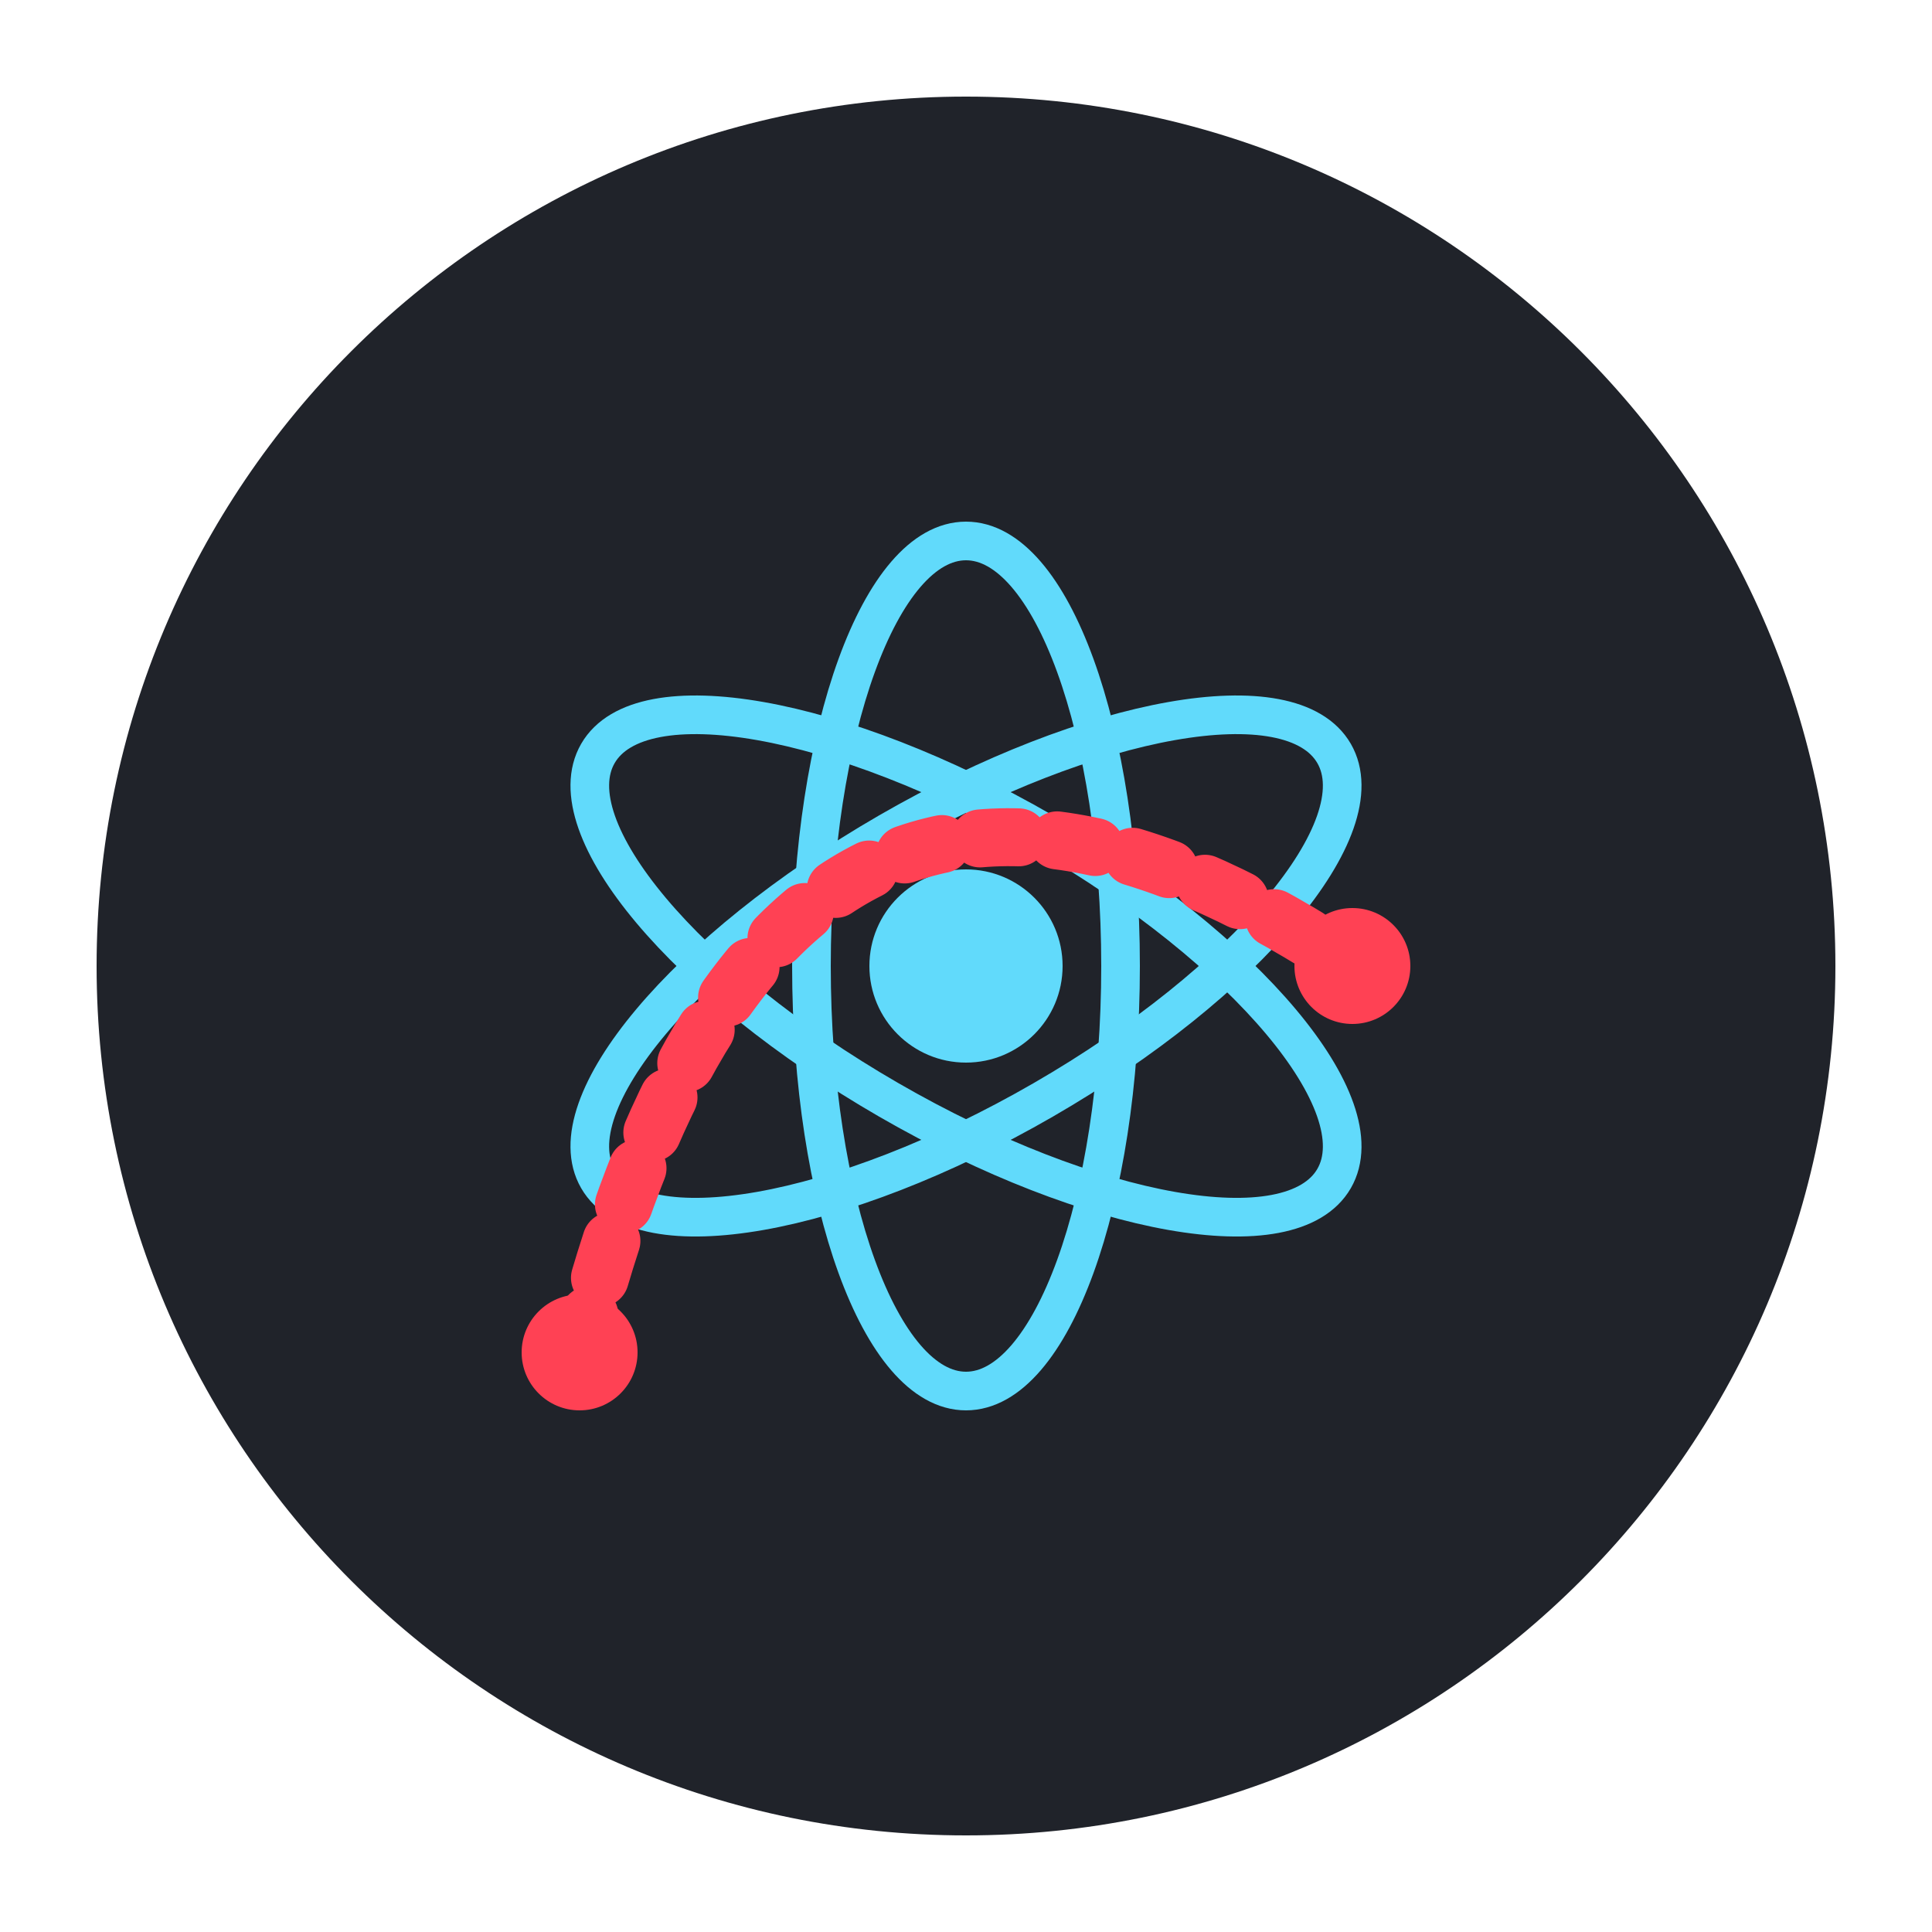
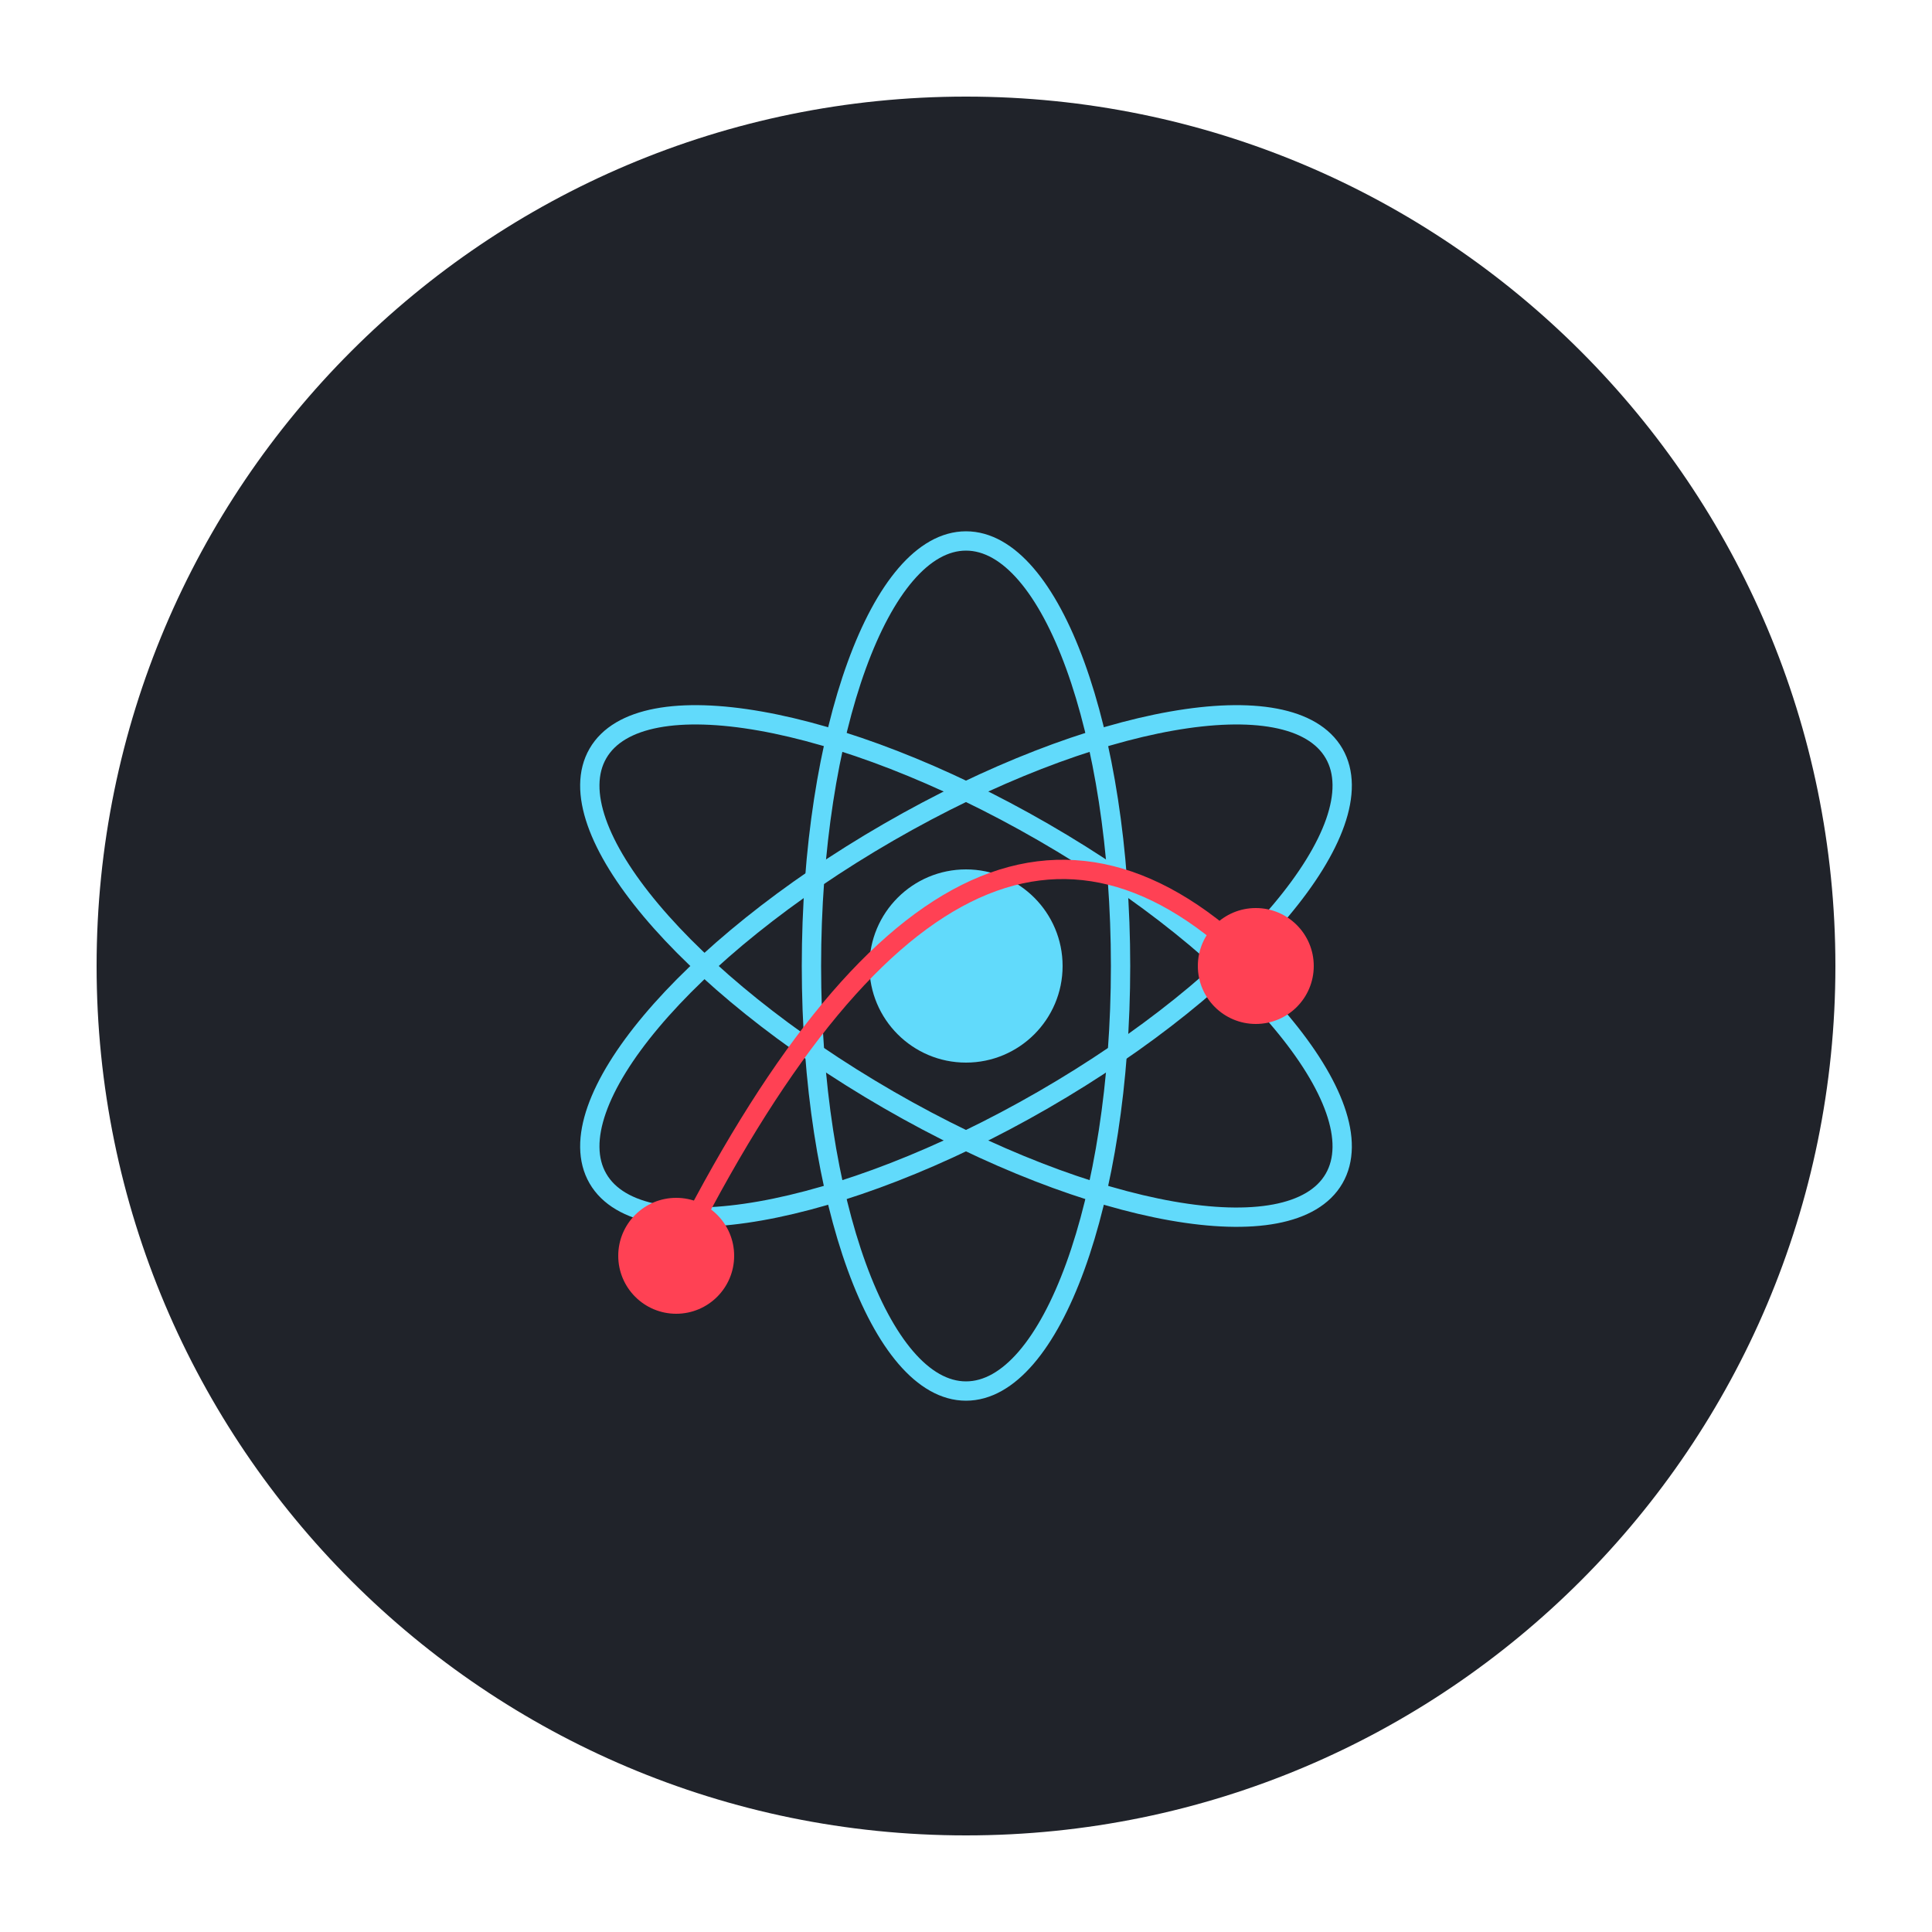
<svg xmlns="http://www.w3.org/2000/svg" viewBox="0 0 100 100">
  <circle cx="50" cy="50" r="45" fill="#20232a" />
-   <ellipse cx="50" cy="50" rx="22" ry="8" stroke="#61dafb" stroke-width="2" fill="none" transform="rotate(30 50 50)" />
-   <ellipse cx="50" cy="50" rx="22" ry="8" stroke="#61dafb" stroke-width="2" fill="none" transform="rotate(90 50 50)" />
-   <ellipse cx="50" cy="50" rx="22" ry="8" stroke="#61dafb" stroke-width="2" fill="none" transform="rotate(150 50 50)" />
  <circle cx="50" cy="50" r="5" fill="#61dafb" />
-   <path d="M30,70 Q40,30 70,50" stroke="#ff4154" stroke-width="3" fill="none" stroke-linecap="round" stroke-dasharray="2 2" />
-   <circle cx="30" cy="70" r="3" fill="#ff4154" />
-   <circle cx="70" cy="50" r="3" fill="#ff4154" />
+   <ellipse cx="50" cy="50" rx="22" ry="8" stroke="#61dafb" strokeWidth="2" fill="none" transform="rotate(30 50 50)" />
+   <ellipse cx="50" cy="50" rx="22" ry="8" stroke="#61dafb" strokeWidth="2" fill="none" transform="rotate(90 50 50)" />
+   <ellipse cx="50" cy="50" rx="22" ry="8" stroke="#61dafb" strokeWidth="2" fill="none" transform="rotate(150 50 50)" />
+   <path d="M35,65 Q50,35 65,50" stroke="#ff4154" strokeWidth="3" fill="none" strokeLinecap="round" strokeDasharray="2 2" />
+   <circle cx="35" cy="65" r="3" fill="#ff4154" />
+   <circle cx="65" cy="50" r="3" fill="#ff4154" />
</svg>
